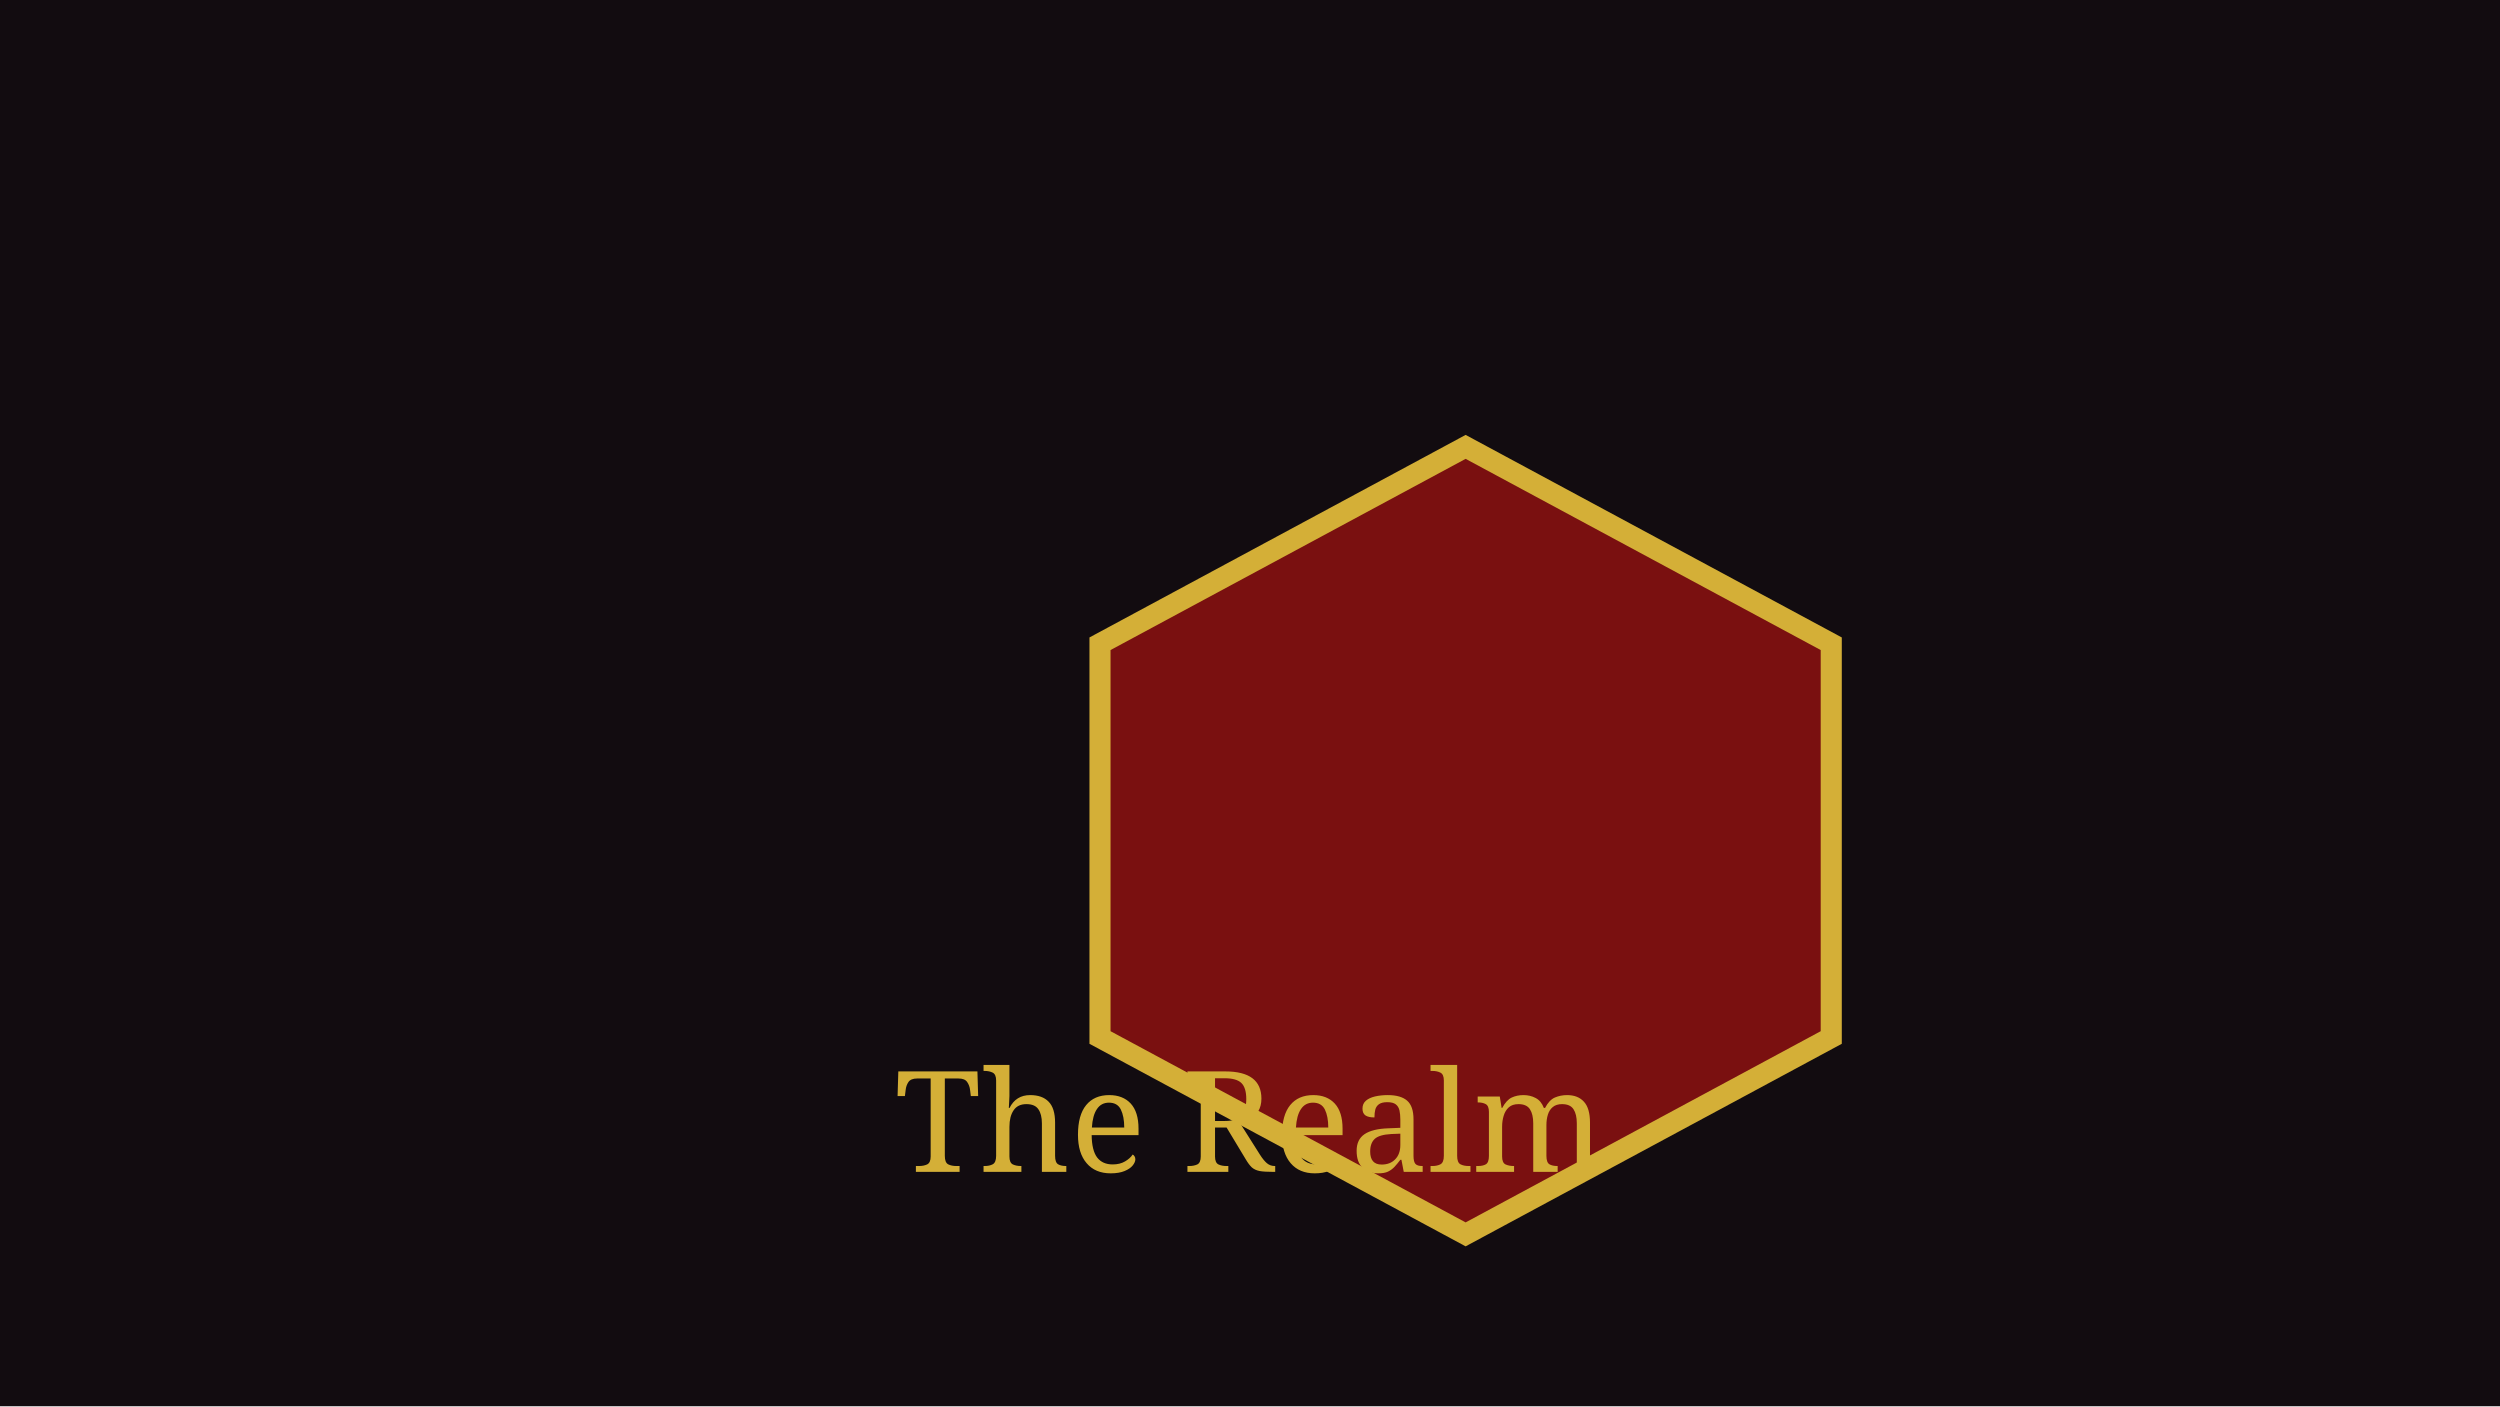
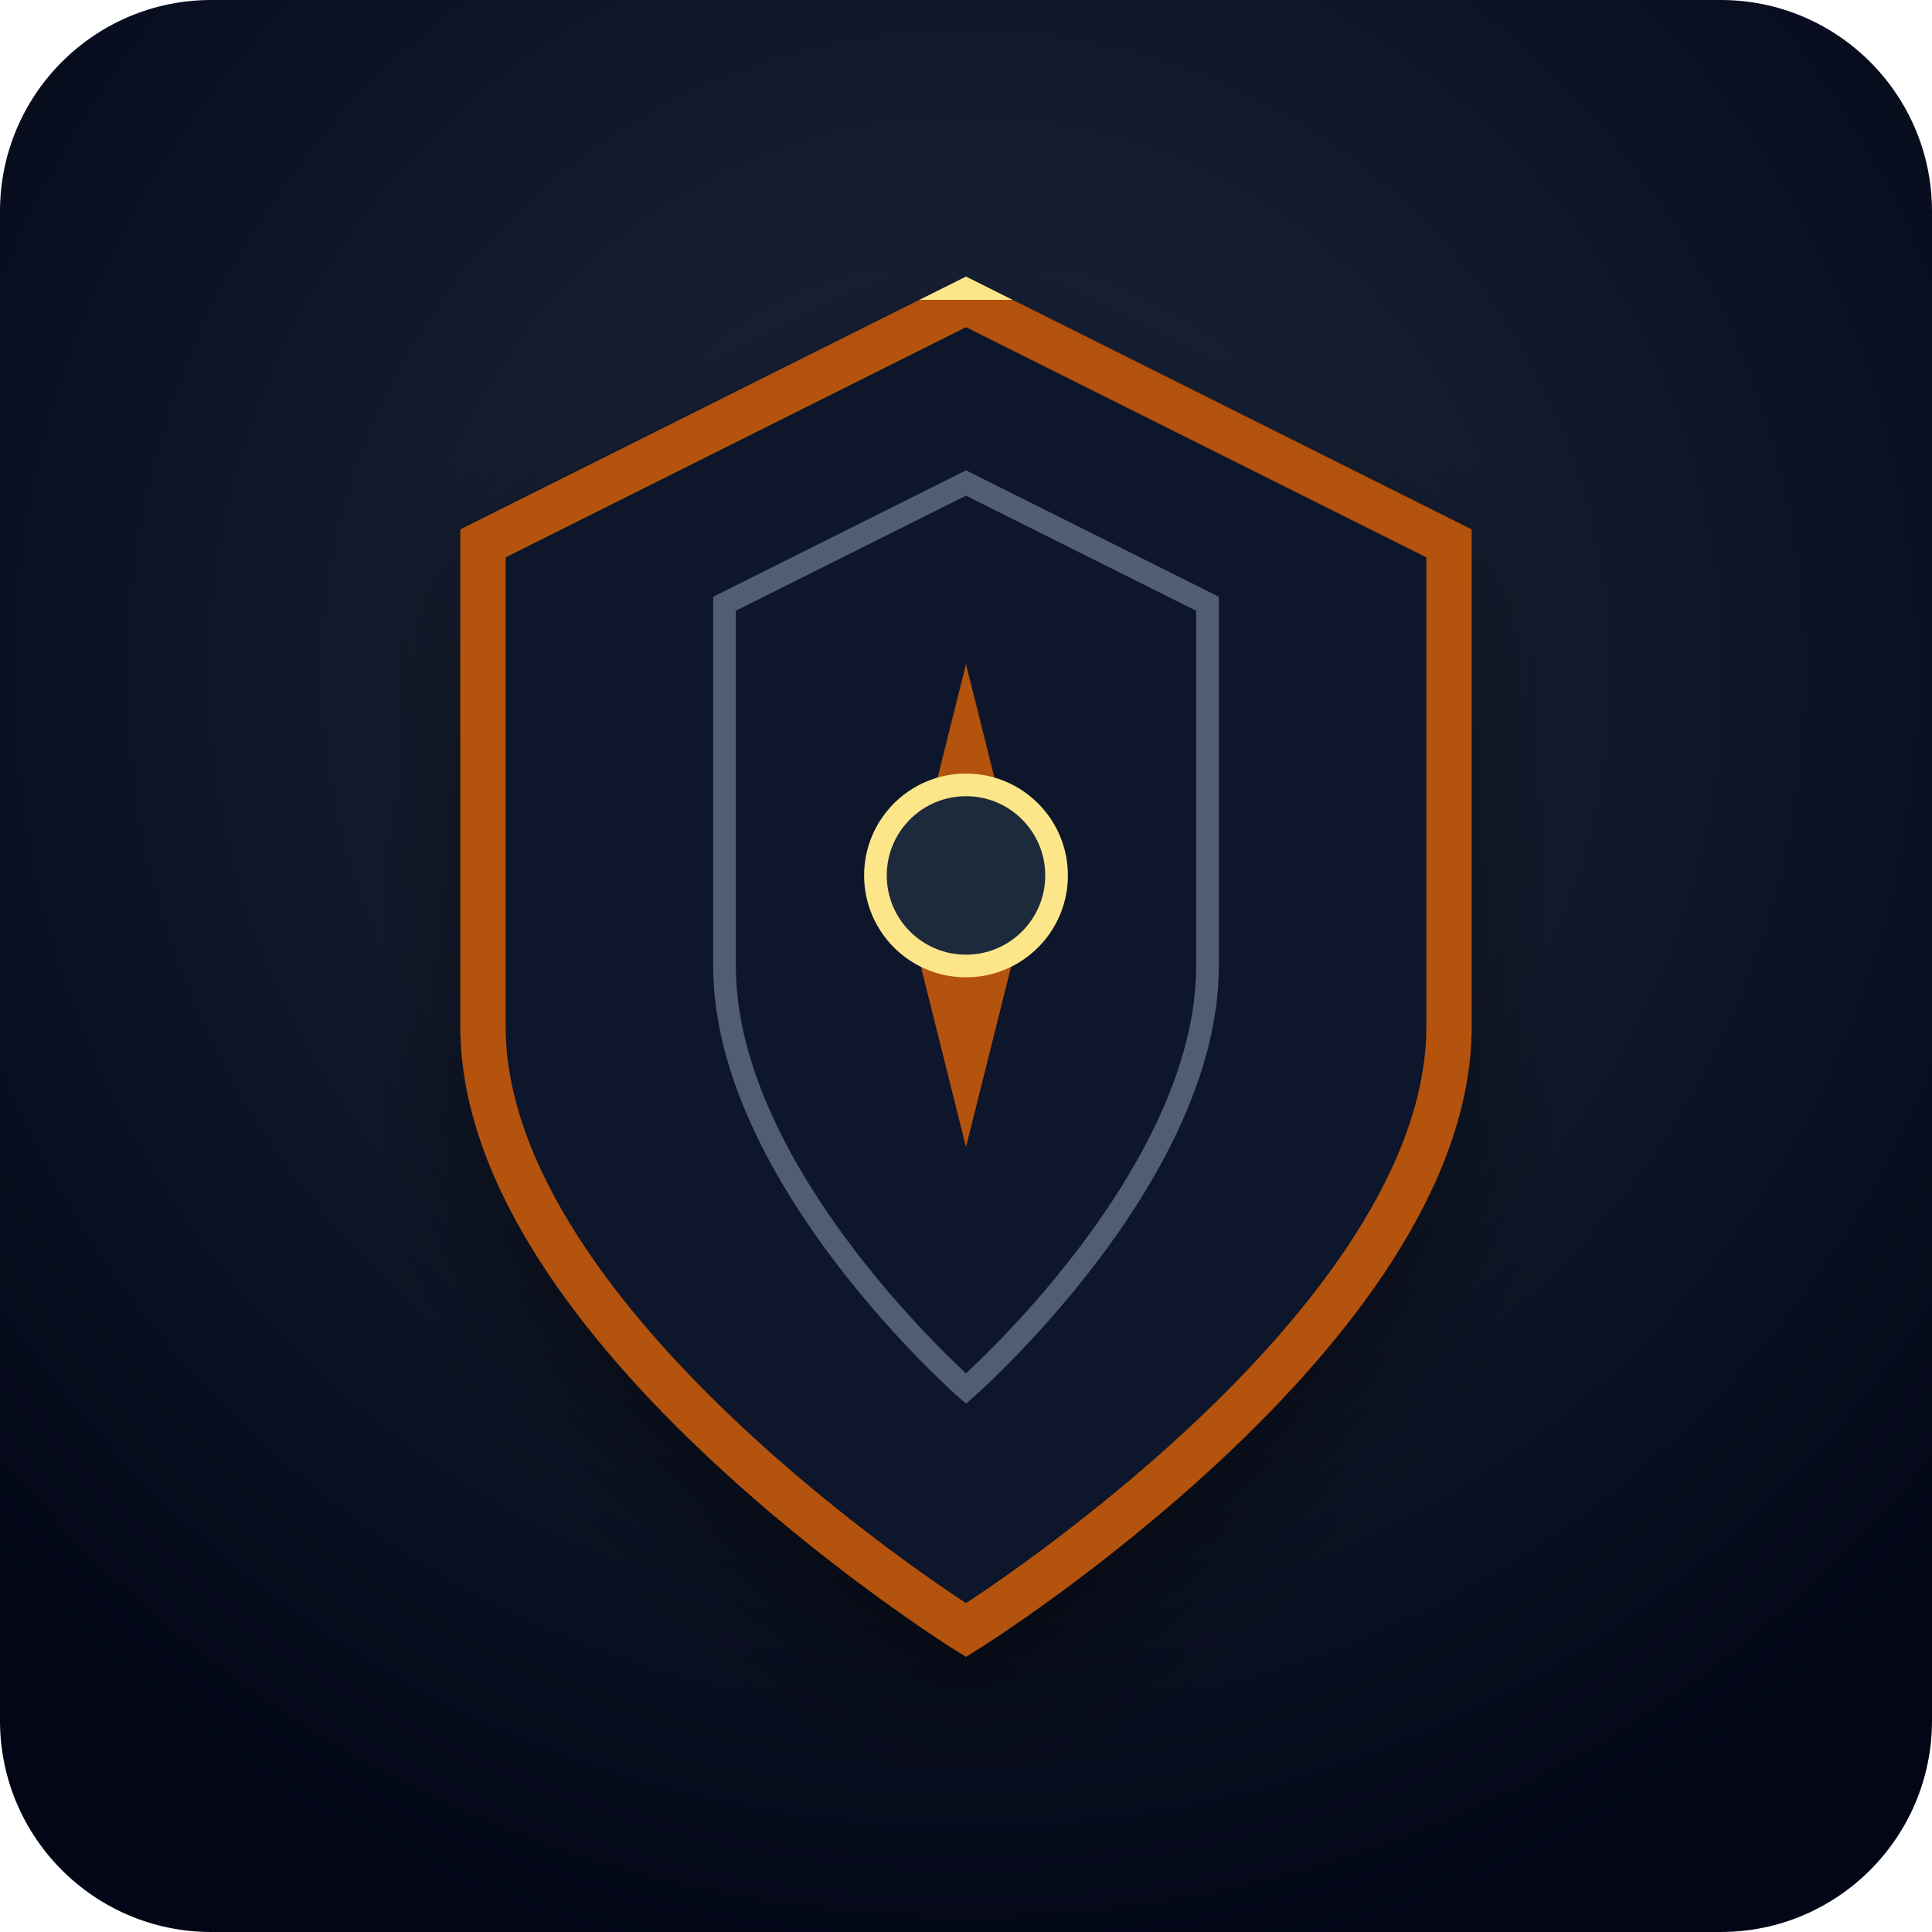
- <svg xmlns="http://www.w3.org/2000/svg" viewBox="0 0 320 180" role="img" aria-label="Realm event">
-   <rect width="320" height="180" fill="#120c10" />
-   <path d="M32 4 L58 18 V46 L32 60 L6 46 V18 Z" transform="translate(130 50) scale(1.8)" fill="#7a1010" stroke="#d4af37" stroke-width="1.5" />
-   <text x="160" y="150" text-anchor="middle" fill="#d4af37" font-family="Georgia, serif" font-size="18">The Realm</text>
+ <svg xmlns="http://www.w3.org/2000/svg" viewBox="0 0 128 128" role="img" aria-label="Realm sigil">
+   <defs>
+     <radialGradient id="dBg" cx="50%" cy="35%" r="70%">
+       <stop offset="0%" stop-color="#1e293b" />
+       <stop offset="100%" stop-color="#020617" />
+     </radialGradient>
+     <linearGradient id="dShield" x1="0" y1="0" x2="0" y2="1">
+       <stop stop-color="#475569" />
+       <stop stop-color="#0f172a" />
+     </linearGradient>
+     <linearGradient id="dGold" x1="0" y1="0" x2="0" y2="1">
+       <stop stop-color="#fde68a" />
+       <stop stop-color="#b45309" />
+     </linearGradient>
+     <filter id="dSh">
+       <feDropShadow dx="0" dy="4" stdDeviation="4" flood-opacity="0.45" />
+     </filter>
+   </defs>
+   <rect width="128" height="128" rx="14" fill="url(#dBg)" />
+   <g filter="url(#dSh)">
+     <path d="M64 20 L96 36 V68 C96 88 64 108 64 108 C64 108 32 88 32 68 V36 Z" fill="url(#dShield)" stroke="url(#dGold)" stroke-width="3" />
+     <path d="M64 32 L80 40 V64 C80 78 64 92 64 92 C64 92 48 78 48 64 V40 Z" fill="none" stroke="#94a3b8" stroke-width="1.5" opacity="0.5" />
+     <path d="M64 44 L68 60 L64 76 L60 60 Z" fill="url(#dGold)" />
+     <circle cx="64" cy="58" r="6" fill="#1e293b" stroke="#fde68a" stroke-width="1.5" />
+   </g>
</svg>
